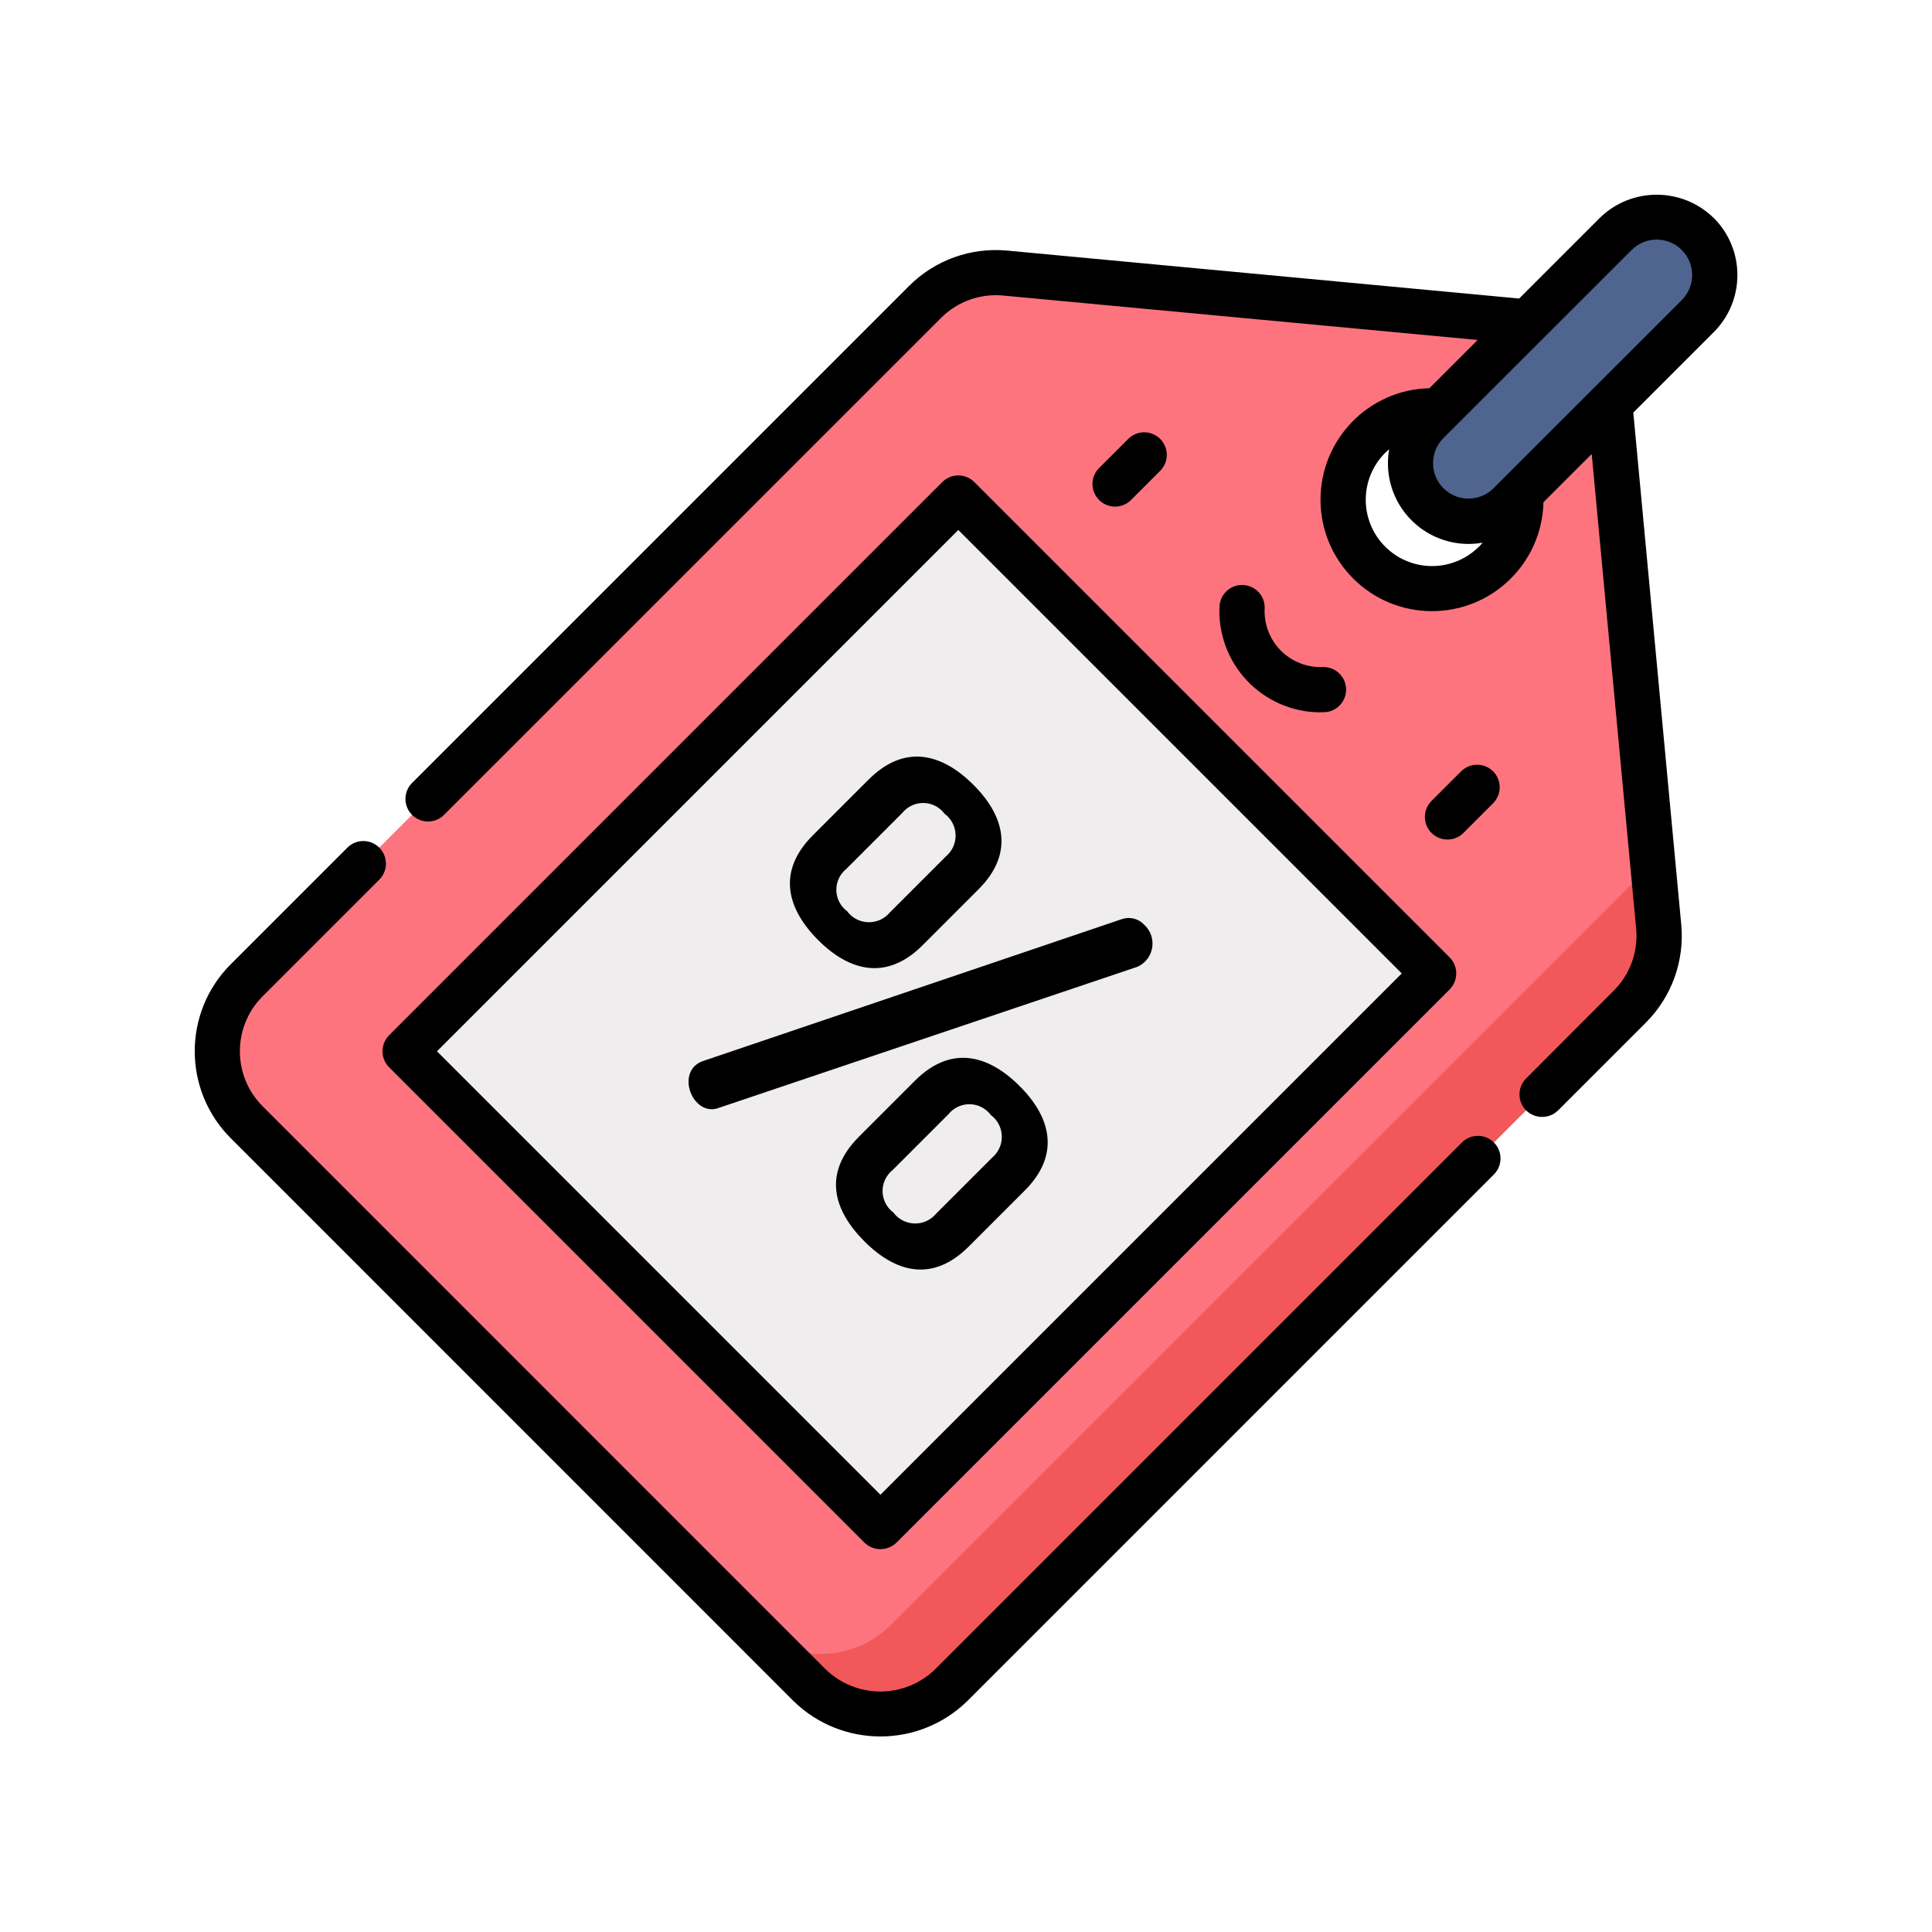
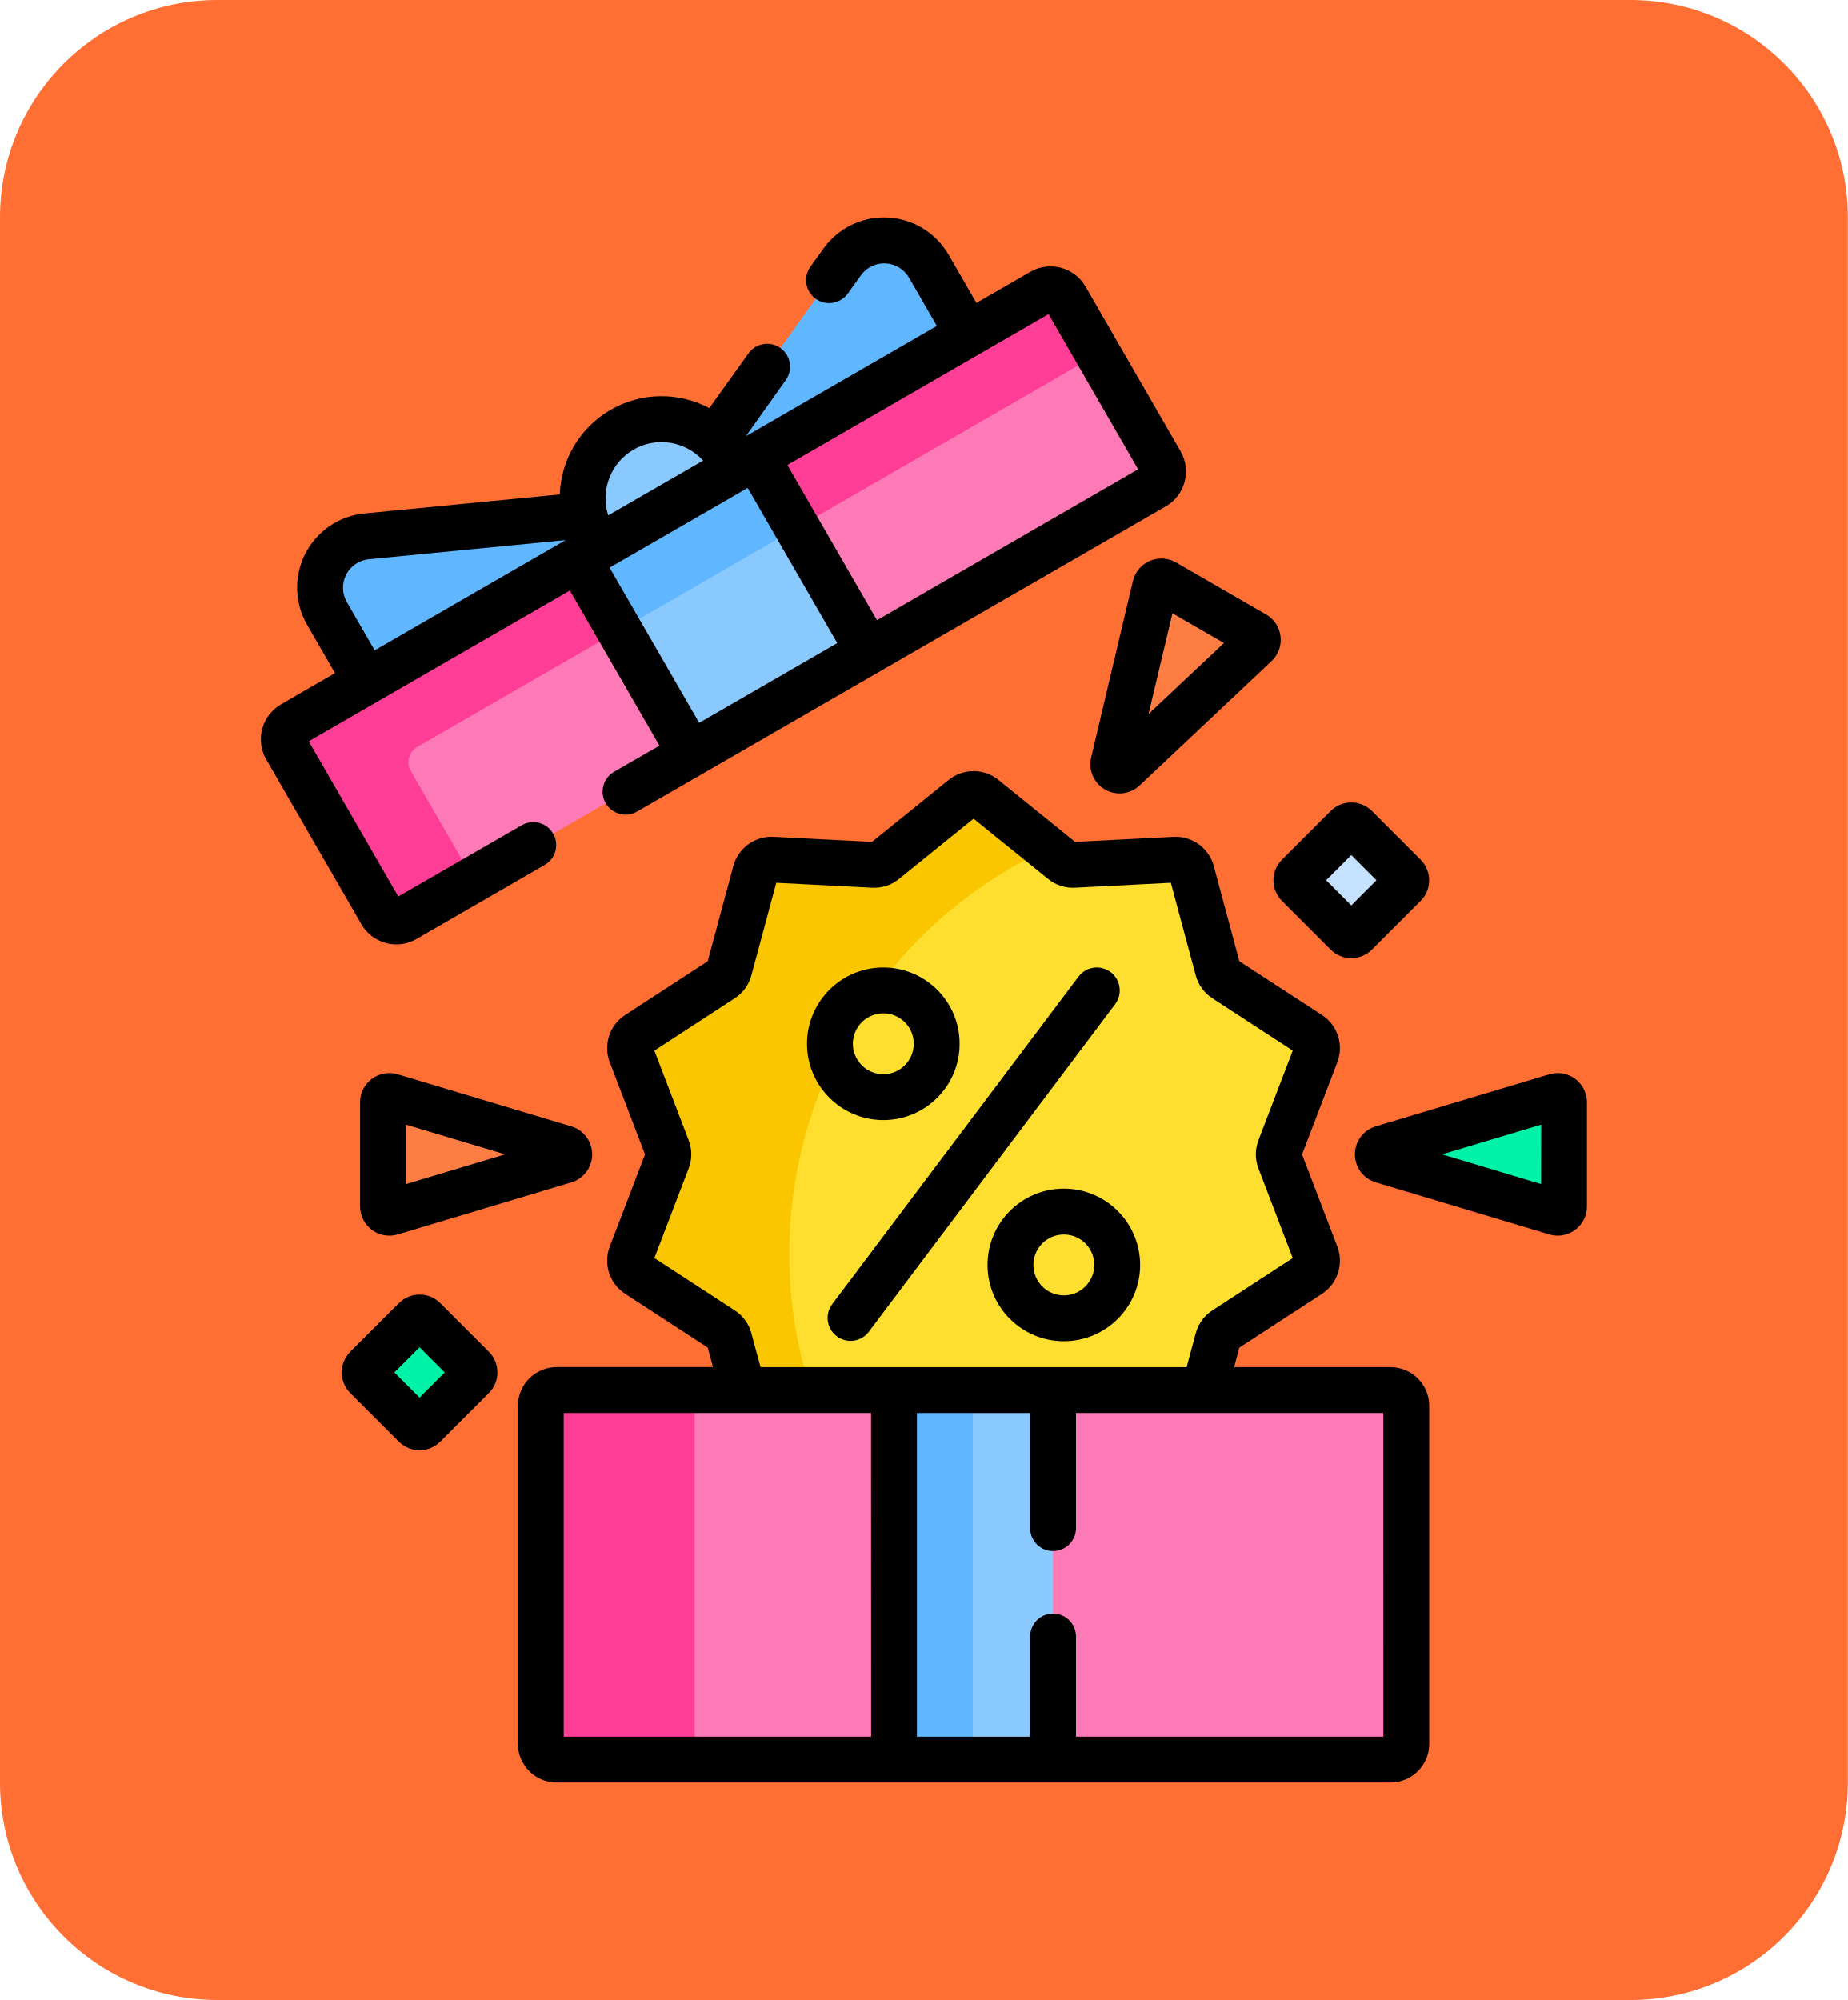
- <svg xmlns="http://www.w3.org/2000/svg" width="129" height="129" viewBox="0 0 129 129">
-   <g id="Grupo_58533" data-name="Grupo 58533" transform="translate(-1137 -4055)">
-     <g id="descuento" transform="translate(1150.001 4067.499)">
-       <path id="Trazado_102363" data-name="Trazado 102363" d="M103.728,69.989l-3.219-34.366a6.7,6.7,0,0,0-6.043-6.043L60.1,26.361a6.7,6.7,0,0,0-5.36,1.932L9.447,73.587a6.7,6.7,0,0,0,0,9.471l37.584,37.584a6.7,6.7,0,0,0,9.471,0L101.8,75.349a6.7,6.7,0,0,0,1.932-5.36Zm-10.933-24.3a5.936,5.936,0,1,1,0-8.394A5.935,5.935,0,0,1,92.795,45.689Zm0,0" transform="translate(-5.98 -20.635)" fill="#fd747f" />
-       <path id="Trazado_102364" data-name="Trazado 102364" d="M244.388,222.348,193.534,273.2a6.7,6.7,0,0,1-9.471,0l4.023,4.023a6.7,6.7,0,0,0,9.471,0l45.293-45.293a6.7,6.7,0,0,0,1.932-5.36Zm0,0" transform="translate(-147.035 -177.218)" fill="#f25759" />
-       <path id="Trazado_102365" data-name="Trazado 102365" d="M138.5,132.879l-36.942,36.943L69.816,138.079l36.942-36.942Zm0,0" transform="translate(-55.772 -80.391)" fill="#efedee" />
-       <path id="Trazado_102366" data-name="Trazado 102366" d="M422.7,8.993a3.878,3.878,0,0,0-5.483,0L404.649,21.558a3.877,3.877,0,0,0,5.483,5.482L422.7,14.474A3.877,3.877,0,0,0,422.7,8.993Zm0,0" transform="translate(-322.339 -5.877)" fill="#4f648f" />
-       <path id="Trazado_102367" data-name="Trazado 102367" d="M99.712,94.116,62.77,131.058a1.521,1.521,0,0,0,0,2.133l31.743,31.743a1.534,1.534,0,0,0,2.134,0l36.942-36.943a1.521,1.521,0,0,0,0-2.134L101.846,94.116a1.508,1.508,0,0,0-2.134,0ZM95.58,161.734,65.97,132.125l34.809-34.808,29.609,29.609Zm0,0" transform="translate(-49.794 -74.429)" />
-       <path id="Trazado_102368" data-name="Trazado 102368" d="M300.421,83.744l2.01-2.01A1.509,1.509,0,0,0,300.3,79.6l-2.01,2.01a1.509,1.509,0,0,0,2.133,2.134Zm0,0" transform="translate(-237.928 -62.834)" />
-       <path id="Trazado_102369" data-name="Trazado 102369" d="M410.836,194.157l2.01-2.01a1.509,1.509,0,0,0-2.133-2.134l-2.01,2.01a1.509,1.509,0,0,0,2.134,2.134Zm0,0" transform="translate(-326.13 -151.035)" />
-       <path id="Trazado_102370" data-name="Trazado 102370" d="M341.69,130.037a1.508,1.508,0,0,0-1.606,1.4,6.756,6.756,0,0,0,6.664,7.1q.212,0,.425-.014a1.509,1.509,0,0,0-.2-3.01,3.731,3.731,0,0,1-3.876-3.877A1.509,1.509,0,0,0,341.69,130.037Zm0,0" transform="translate(-271.658 -103.474)" />
-       <path id="Trazado_102371" data-name="Trazado 102371" d="M164.3,250.427c-1.055,1.067.117,3.391,1.647,2.779l27.937-9.416a1.7,1.7,0,0,0,.438-2.8,1.417,1.417,0,0,0-1.466-.386l-28.014,9.492a1.378,1.378,0,0,0-.541.334Zm0,0" transform="translate(-130.922 -191.743)" />
-       <path id="Trazado_102372" data-name="Trazado 102372" d="M218.117,288.506l-3.73,3.729c-2.444,2.444-1.723,4.914.361,7,2.057,2.058,4.527,2.778,6.971.334l3.73-3.73c2.418-2.419,1.723-4.914-.335-6.972-2.084-2.084-4.579-2.778-7-.36Zm5.145,5.145-3.73,3.73a1.815,1.815,0,0,1-2.855-.077,1.789,1.789,0,0,1-.052-2.831l3.73-3.73a1.788,1.788,0,0,1,2.83.051A1.816,1.816,0,0,1,223.262,293.651Zm0,0" transform="translate(-170.028 -228.844)" />
-       <path id="Trazado_102373" data-name="Trazado 102373" d="M202.814,188.508l-3.73,3.73c-2.419,2.419-1.723,4.914.36,7,2.058,2.058,4.553,2.753,6.972.335l3.73-3.73c2.419-2.418,1.724-4.914-.334-6.971-2.084-2.084-4.579-2.779-7-.361Zm5.068,2.29a1.816,1.816,0,0,1,.077,2.856l-3.73,3.73a1.814,1.814,0,0,1-2.855-.077,1.788,1.788,0,0,1-.052-2.83l3.73-3.73A1.788,1.788,0,0,1,207.882,190.8Zm0,0" transform="translate(-157.811 -148.962)" />
-       <path id="Trazado_102374" data-name="Trazado 102374" d="M39.984,272.419a8.3,8.3,0,0,0,11.6,0l35.17-35.17a1.509,1.509,0,0,0-2.134-2.134l-35.17,35.17a5.247,5.247,0,0,1-7.336,0L4.533,232.7a5.194,5.194,0,0,1,0-7.337l7.8-7.8a1.509,1.509,0,0,0-2.134-2.134l-7.8,7.8a8.215,8.215,0,0,0,0,11.6Zm0,0" transform="translate(0 -171.337)" />
-       <path id="Trazado_102375" data-name="Trazado 102375" d="M157.127,2.058a5.437,5.437,0,0,0-7.616,0l-5.376,5.376-34.172-3.2A8.18,8.18,0,0,0,103.394,6.6L70.171,39.823A1.509,1.509,0,0,0,72.3,41.958L105.529,8.734a5.175,5.175,0,0,1,4.152-1.5L141.363,10.2l-3.222,3.222a7.444,7.444,0,1,0,7.617,7.615l3.221-3.221L151.947,49.5a5.172,5.172,0,0,1-1.5,4.152L144.6,59.51a1.509,1.509,0,0,0,0,2.134,1.528,1.528,0,0,0,2.134,0l5.855-5.855a8.181,8.181,0,0,0,2.368-6.568l-3.2-34.172,5.376-5.375a5.392,5.392,0,0,0,0-7.616ZM141.45,24a4.427,4.427,0,1,1-6.261-6.261c.084-.084.171-.163.259-.24,0,.013,0,.025,0,.039a5.385,5.385,0,0,0,6.207,6.207l.039,0q-.114.133-.24.259ZM154.992,7.539,142.427,20.1a2.367,2.367,0,0,1-3.348-3.348L151.645,4.191a2.367,2.367,0,1,1,3.348,3.348Zm0,0" transform="translate(-55.702 0)" />
-     </g>
-     <g id="Grupo_58532" data-name="Grupo 58532" transform="translate(745 183)">
-       <rect id="Rectángulo_5543" data-name="Rectángulo 5543" width="129" height="129" transform="translate(392 3872)" fill="none" />
+ <svg xmlns="http://www.w3.org/2000/svg" width="85" height="92" viewBox="0 0 85 92">
+   <g id="Grupo_985936" data-name="Grupo 985936" transform="translate(-377 -2637)">
+     <rect id="Rectángulo_338875" data-name="Rectángulo 338875" width="85" height="92" rx="10" transform="translate(377 2637)" fill="#ff6e33" />
+     <g id="Grupo_1053788" data-name="Grupo 1053788" transform="translate(-632.002 -324)">
+       <g id="prima" transform="translate(981.903 2971)">
+         <g id="Grupo_1053788-2" data-name="Grupo 1053788" transform="translate(56.076 26.521)">
+           <path id="Trazado_736930" data-name="Trazado 736930" d="M159.888,209.794a.756.756,0,0,0,.294.9l3.9,2.54a.756.756,0,0,1,.318.437l.63,2.343h21.221l.63-2.343a.756.756,0,0,1,.318-.437l3.9-2.54a.756.756,0,0,0,.294-.9l-1.664-4.349a.755.755,0,0,1,0-.54l1.664-4.349a.756.756,0,0,0-.294-.9l-3.9-2.54a.756.756,0,0,1-.318-.437l-1.21-4.5a.756.756,0,0,0-.769-.559l-4.651.239a.756.756,0,0,1-.514-.167l-3.622-2.927a.756.756,0,0,0-.95,0l-3.622,2.927a.756.756,0,0,1-.514.167l-4.651-.239a.756.756,0,0,0-.769.559l-1.21,4.5a.756.756,0,0,1-.318.437l-3.9,2.54a.756.756,0,0,0-.294.9l1.664,4.349a.757.757,0,0,1,0,.54Z" transform="translate(-159.838 -188.595)" fill="#fedf30" />
+           <path id="Trazado_736931" data-name="Trazado 736931" d="M159.888,209.794a.756.756,0,0,0,.294.9l3.9,2.54a.756.756,0,0,1,.318.437l.63,2.343h3.118a20.555,20.555,0,0,1,10.893-24.892l-2.925-2.364a.756.756,0,0,0-.95,0l-3.622,2.927a.756.756,0,0,1-.514.167l-4.651-.239a.756.756,0,0,0-.769.559l-1.21,4.5a.756.756,0,0,1-.318.437l-3.9,2.54a.756.756,0,0,0-.294.9l1.664,4.349a.757.757,0,0,1,0,.54Z" transform="translate(-159.838 -188.595)" fill="#fac600" />
+         </g>
+         <g id="Grupo_1053789" data-name="Grupo 1053789" transform="translate(51.975 53.945)">
+           <path id="Trazado_736932" data-name="Trazado 736932" d="M169.76,400.609H131.4a.726.726,0,0,1-.726-.726V384.336a.726.726,0,0,1,.726-.726h38.36a.726.726,0,0,1,.726.726v15.547A.726.726,0,0,1,169.76,400.609Z" transform="translate(-130.674 -383.609)" fill="#fe7ab6" />
+         </g>
+         <g id="Grupo_1053790" data-name="Grupo 1053790" transform="translate(51.975 53.945)">
+           <path id="Trazado_736933" data-name="Trazado 736933" d="M137.751,399.883V384.336a.726.726,0,0,1,.726-.726H131.4a.726.726,0,0,0-.726.726v15.547a.726.726,0,0,0,.726.726h7.077A.726.726,0,0,1,137.751,399.883Z" transform="translate(-130.674 -383.609)" fill="#fe3d97" />
+         </g>
+         <g id="Grupo_1053791" data-name="Grupo 1053791" transform="translate(68.223 53.945)">
+           <path id="Trazado_736934" data-name="Trazado 736934" d="M246.215,383.608h7.317v17h-7.317Z" transform="translate(-246.215 -383.608)" fill="#8ac9fe" />
+         </g>
+         <g id="Grupo_1053792" data-name="Grupo 1053792" transform="translate(68.223 53.945)">
+           <path id="Trazado_736935" data-name="Trazado 736935" d="M246.215,383.609h3.622v17h-3.622Z" transform="translate(-246.215 -383.609)" fill="#60b7ff" />
+         </g>
+         <g id="Grupo_1053798" data-name="Grupo 1053798" transform="translate(40.153 1.055)">
+           <g id="Grupo_1053793" data-name="Grupo 1053793" transform="translate(1.666)">
+             <path id="Trazado_736936" data-name="Trazado 736936" d="M188.3,17.547l.258.448,10.695-6.175-1.809-3.134a2.372,2.372,0,0,0-3.984-.193l-5.854,8.19A3.629,3.629,0,0,1,188.3,17.547Z" transform="translate(-169.447 -7.5)" fill="#60b7ff" />
+             <path id="Trazado_736937" data-name="Trazado 736937" d="M60.579,105.081l10.695-6.175-.258-.448a3.633,3.633,0,0,1-.4-1.033L60.595,98.4a2.372,2.372,0,0,0-1.824,3.547Z" transform="translate(-58.45 -84.78)" fill="#60b7ff" />
+           </g>
+           <path id="Trazado_736938" data-name="Trazado 736938" d="M145.087,71.92l6.291-3.632-.258-.448a3.632,3.632,0,0,0-6.291,3.632Z" transform="translate(-130.597 -57.794)" fill="#8ac9fe" />
+           <g id="Grupo_1053794" data-name="Grupo 1053794" transform="translate(0 2.252)">
+             <path id="Trazado_736939" data-name="Trazado 736939" d="M81.471,23.623,47,43.523a.8.8,0,0,0-.293,1.1l4.374,7.576a.8.8,0,0,0,1.1.293l34.469-19.9a.8.8,0,0,0,.293-1.1l-4.374-7.576A.8.8,0,0,0,81.471,23.623Z" transform="translate(-46.601 -23.515)" fill="#fe7ab6" />
+           </g>
+           <g id="Grupo_1053795" data-name="Grupo 1053795" transform="translate(0 2.252)">
+             <path id="Trazado_736940" data-name="Trazado 736940" d="M52.442,45.671a.8.8,0,0,1,.293-1.1L84.055,26.494l-1.488-2.578a.8.8,0,0,0-1.1-.293L47,43.523a.8.8,0,0,0-.293,1.1l4.374,7.576a.8.8,0,0,0,1.1.293l3.15-1.819Z" transform="translate(-46.601 -23.515)" fill="#fe3d97" />
+           </g>
+           <g id="Grupo_1053796" data-name="Grupo 1053796" transform="translate(13.546 9.949)">
+             <path id="Trazado_736941" data-name="Trazado 736941" d="M0,0H9.443V10.351H0Z" transform="matrix(0.866, -0.5, 0.5, 0.866, 0, 4.722)" fill="#8ac9fe" />
+           </g>
+           <g id="Grupo_1053797" data-name="Grupo 1053797" transform="translate(13.546 9.949)">
+             <path id="Trazado_736942" data-name="Trazado 736942" d="M0,0H9.443V3.779H0Z" transform="matrix(0.866, -0.5, 0.5, 0.866, 0, 4.722)" fill="#60b7ff" />
+           </g>
+         </g>
+         <g id="Grupo_1053799" data-name="Grupo 1053799" transform="translate(78.311 16.748)">
+           <path id="Trazado_736943" data-name="Trazado 736943" d="M318.443,127.707l6.066-5.718a.291.291,0,0,0-.054-.463l-4.147-2.394a.291.291,0,0,0-.428.185l-1.919,8.112A.291.291,0,0,0,318.443,127.707Z" transform="translate(-317.952 -119.093)" fill="#fe7d43" />
+         </g>
+         <g id="Grupo_1053802" data-name="Grupo 1053802" transform="translate(44.717 40.416)">
+           <g id="Grupo_1053800" data-name="Grupo 1053800" transform="translate(45.763 0)">
+             <path id="Trazado_736944" data-name="Trazado 736944" d="M404.7,290.365l7.985,2.394a.291.291,0,0,0,.374-.278v-4.788a.291.291,0,0,0-.374-.278l-7.985,2.394A.291.291,0,0,0,404.7,290.365Z" transform="translate(-404.489 -287.401)" fill="#00f2a6" />
+           </g>
+           <g id="Grupo_1053801" data-name="Grupo 1053801" transform="translate(0)">
+             <path id="Trazado_736945" data-name="Trazado 736945" d="M87.417,289.807l-7.985-2.394a.291.291,0,0,0-.374.278v4.788a.291.291,0,0,0,.374.278l7.985-2.394A.291.291,0,0,0,87.417,289.807Z" transform="translate(-79.058 -287.4)" fill="#fe7d43" />
+           </g>
+         </g>
+         <g id="Grupo_1053803" data-name="Grupo 1053803" transform="translate(86.73 27.963)">
+           <path id="Trazado_736946" data-name="Trazado 736946" d="M380.141,198.933l-2.239,2.239a.291.291,0,0,0,0,.411l2.239,2.239a.291.291,0,0,0,.411,0l2.239-2.239a.291.291,0,0,0,0-.411l-2.239-2.239A.291.291,0,0,0,380.141,198.933Z" transform="translate(-377.818 -198.848)" fill="#c4e2ff" />
+         </g>
+         <g id="Grupo_1053804" data-name="Grupo 1053804" transform="translate(43.869 50.603)">
+           <path id="Trazado_736947" data-name="Trazado 736947" d="M75.355,359.929l-2.239,2.239a.291.291,0,0,0,0,.411l2.239,2.239a.291.291,0,0,0,.411,0l2.239-2.239a.291.291,0,0,0,0-.411l-2.239-2.239A.291.291,0,0,0,75.355,359.929Z" transform="translate(-73.032 -359.844)" fill="#00f2a6" />
+         </g>
+         <g id="Grupo_1053805" data-name="Grupo 1053805" transform="translate(39.097 0)">
+           <path id="Trazado_736948" data-name="Trazado 736948" d="M221.266,252.386a3.51,3.51,0,1,0-3.51-3.51A3.514,3.514,0,0,0,221.266,252.386Zm0-4.911a1.4,1.4,0,1,1-1.4,1.4A1.4,1.4,0,0,1,221.266,247.475Z" transform="translate(-192.632 -210.862)" />
+           <path id="Trazado_736949" data-name="Trazado 736949" d="M280.3,317.7a3.51,3.51,0,1,0,3.51,3.51A3.514,3.514,0,0,0,280.3,317.7Zm0,4.911a1.4,1.4,0,1,1,1.4-1.4A1.4,1.4,0,0,1,280.3,322.611Z" transform="translate(-243.362 -273.024)" />
+           <path id="Trazado_736950" data-name="Trazado 736950" d="M237.437,245.577a1.054,1.054,0,0,0-1.477.209l-11.341,15.082a1.055,1.055,0,0,0,1.686,1.268l11.341-15.082A1.055,1.055,0,0,0,237.437,245.577Z" transform="translate(-198.348 -210.861)" />
+           <path id="Trazado_736951" data-name="Trazado 736951" d="M163.315,208.533h-7.193l.243-.9,3.807-2.478a1.82,1.82,0,0,0,.7-2.165l-1.624-4.243,1.624-4.242a1.821,1.821,0,0,0-.7-2.165l-3.807-2.478-1.18-4.387a1.823,1.823,0,0,0-1.841-1.338l-4.537.233-3.533-2.855a1.82,1.82,0,0,0-2.276,0l-3.533,2.855-4.537-.233a1.823,1.823,0,0,0-1.841,1.338l-1.18,4.386-3.807,2.478a1.82,1.82,0,0,0-.7,2.165l1.624,4.242-1.624,4.242a1.821,1.821,0,0,0,.7,2.165l3.807,2.478.243.9h-7.193a1.783,1.783,0,0,0-1.781,1.781v15.547a1.783,1.783,0,0,0,1.781,1.781h38.36a1.783,1.783,0,0,0,1.781-1.781V210.315A1.783,1.783,0,0,0,163.315,208.533Zm-29.4-1.563a1.809,1.809,0,0,0-.761-1.047l-3.7-2.409,1.578-4.124a1.808,1.808,0,0,0,0-1.294l-1.578-4.124,3.7-2.409a1.808,1.808,0,0,0,.761-1.047l1.147-4.264,4.409.227a1.8,1.8,0,0,0,1.231-.4l3.434-2.775,3.434,2.775a1.806,1.806,0,0,0,1.231.4l4.41-.227,1.147,4.264a1.809,1.809,0,0,0,.761,1.047l3.7,2.409-1.578,4.124a1.808,1.808,0,0,0,0,1.294l1.578,4.124-3.7,2.409a1.808,1.808,0,0,0-.761,1.047l-.42,1.562h-19.6Zm5.509,18.563H125.283V210.643h14.138Zm23.565,0H148.848v-4.641a1.055,1.055,0,0,0-2.109,0v4.641h-5.208V210.643h5.208v5.328a1.055,1.055,0,0,0,2.109,0v-5.329h14.139Z" transform="translate(-111.351 -155.644)" />
+           <path id="Trazado_736952" data-name="Trazado 736952" d="M44.848,33.379a1.865,1.865,0,0,0,.483.064,1.846,1.846,0,0,0,.925-.249l5.886-3.4a1.055,1.055,0,1,0-1.055-1.827l-5.667,3.272L41.3,24.1l12.013-6.936L57.434,24.3l-2.084,1.2A1.055,1.055,0,1,0,56.4,27.334L80.726,13.293a1.859,1.859,0,0,0,.679-2.536L77.032,3.181A1.859,1.859,0,0,0,74.5,2.5L72.014,3.934l-1.282-2.22a3.427,3.427,0,0,0-5.755-.279l-.6.834A1.055,1.055,0,0,0,66.1,3.5l.6-.834a1.317,1.317,0,0,1,2.212.107l1.282,2.22-8.782,5.07L63.233,7.5a1.055,1.055,0,1,0-1.716-1.227l-1.79,2.5a4.682,4.682,0,0,0-6.878,3.971l-8.987.874a3.427,3.427,0,0,0-2.636,5.124l1.282,2.22L40.027,22.4a1.857,1.857,0,0,0-.68,2.536l4.374,7.576a1.844,1.844,0,0,0,1.127.865ZM59.261,23.25,55.14,16.112l6.352-3.667,4.121,7.138-3.854,2.225Zm16.071-18.8,4.121,7.138L67.439,18.528,63.318,11.39Zm-19.09,6.231a2.581,2.581,0,0,1,3.2.506l-4.365,2.52A2.581,2.581,0,0,1,56.241,10.685ZM43.053,17.695a1.317,1.317,0,0,1,1.013-1.97l9.05-.88-8.782,5.07Z" transform="translate(-39.097 0)" />
+           <path id="Trazado_736953" data-name="Trazado 736953" d="M313.183,111.708a1.351,1.351,0,0,0-.776.925l-1.919,8.112a1.344,1.344,0,0,0,2.232,1.289l6.066-5.718a1.345,1.345,0,0,0-.25-2.144l-4.147-2.394A1.35,1.35,0,0,0,313.183,111.708Zm-.056,7.043,1.1-4.633,2.368,1.367Z" transform="translate(-272.292 -95.906)" />
+           <path id="Trazado_736954" data-name="Trazado 736954" d="M407.123,280.171a1.351,1.351,0,0,0-1.19-.209l-7.985,2.394a1.345,1.345,0,0,0,0,2.577l7.985,2.394a1.332,1.332,0,0,0,.384.056,1.344,1.344,0,0,0,1.347-1.345V281.25A1.351,1.351,0,0,0,407.123,280.171Zm-1.567,4.841L401,283.644l4.56-1.367Z" transform="translate(-346.662 -240.544)" />
+           <path id="Trazado_736955" data-name="Trazado 736955" d="M73.291,279.963a1.345,1.345,0,0,0-1.732,1.289v4.788a1.347,1.347,0,0,0,1.732,1.289l7.985-2.394a1.345,1.345,0,0,0,0-2.577Zm.378,5.05v-2.735l4.56,1.367Z" transform="translate(-66.994 -240.545)" />
+           <path id="Trazado_736956" data-name="Trazado 736956" d="M370.713,195.882l2.239,2.239a1.347,1.347,0,0,0,1.9,0l2.238-2.238a1.345,1.345,0,0,0,0-1.9l-2.238-2.238a1.345,1.345,0,0,0-1.9,0l-2.238,2.238a1.345,1.345,0,0,0,0,1.9Zm3.19-2.109,1.158,1.158-1.158,1.158-1.158-1.158Z" transform="translate(-323.741 -164.439)" />
+           <path id="Trazado_736957" data-name="Trazado 736957" d="M70.067,352.741a1.347,1.347,0,0,0-1.9,0l-2.238,2.238a1.345,1.345,0,0,0,0,1.9l2.238,2.238a1.345,1.345,0,0,0,1.9,0l2.238-2.238a1.345,1.345,0,0,0,0-1.9Zm-.951,4.348-1.158-1.158,1.158-1.158,1.158,1.158Z" transform="translate(-61.815 -302.799)" />
+         </g>
+       </g>
    </g>
  </g>
</svg>
